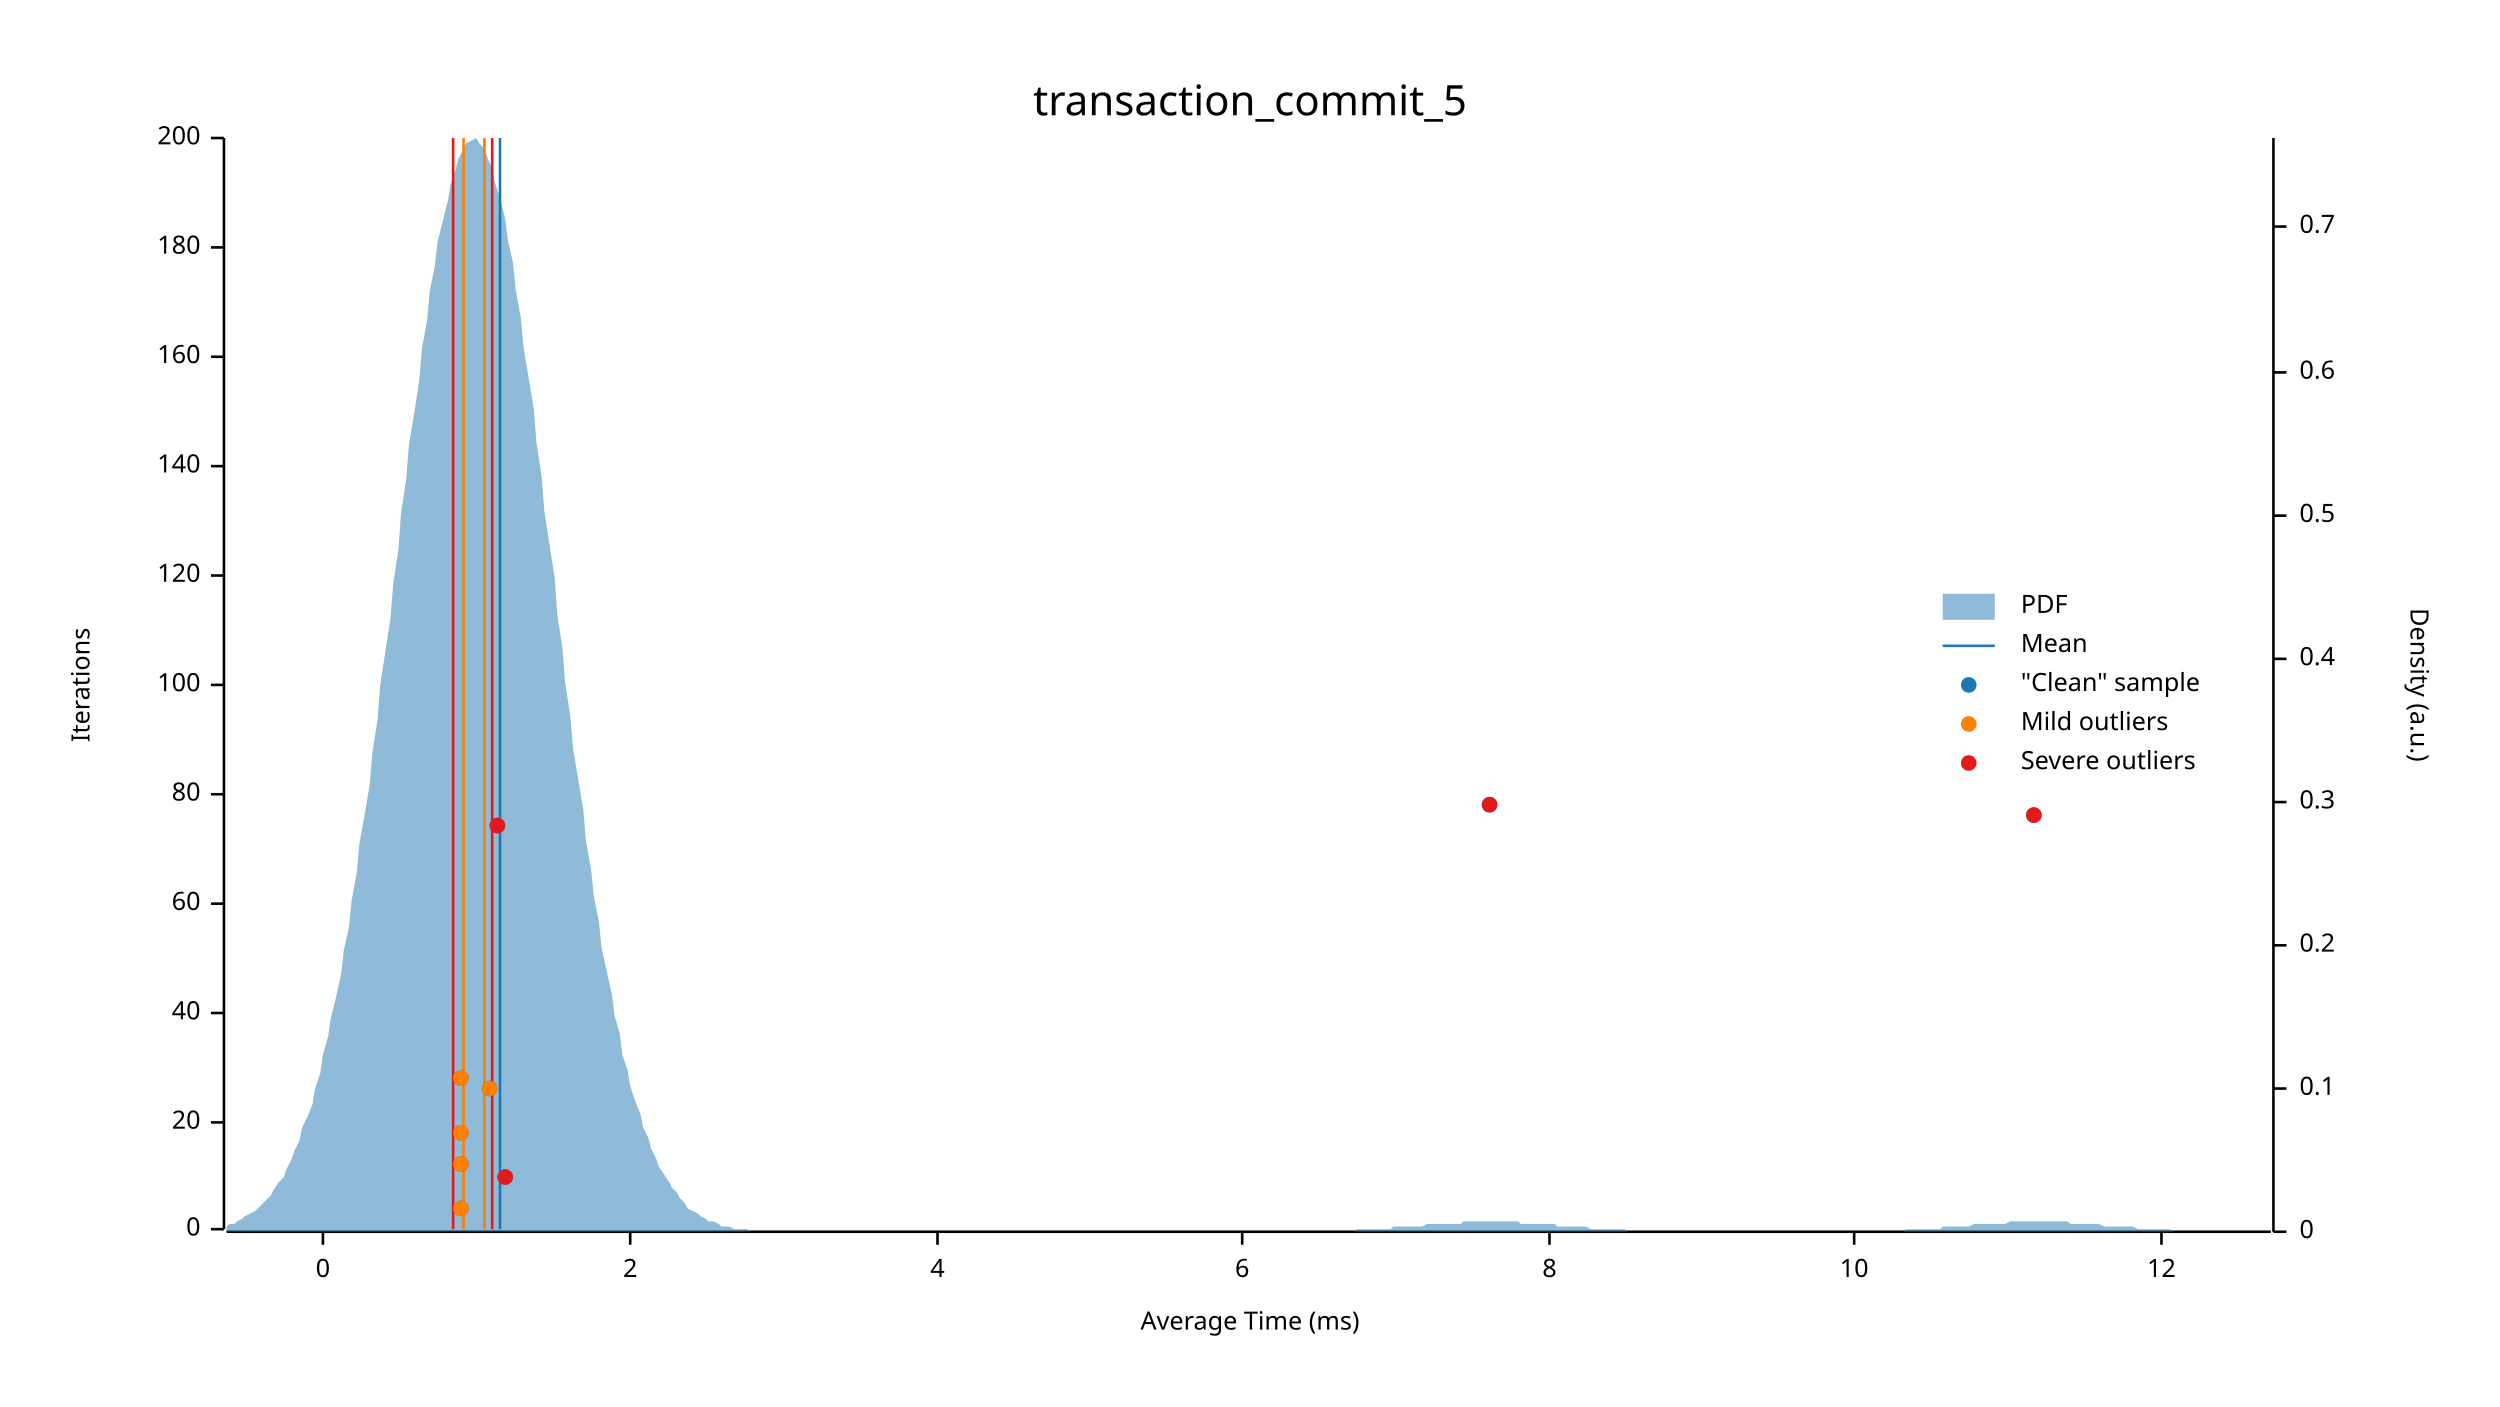
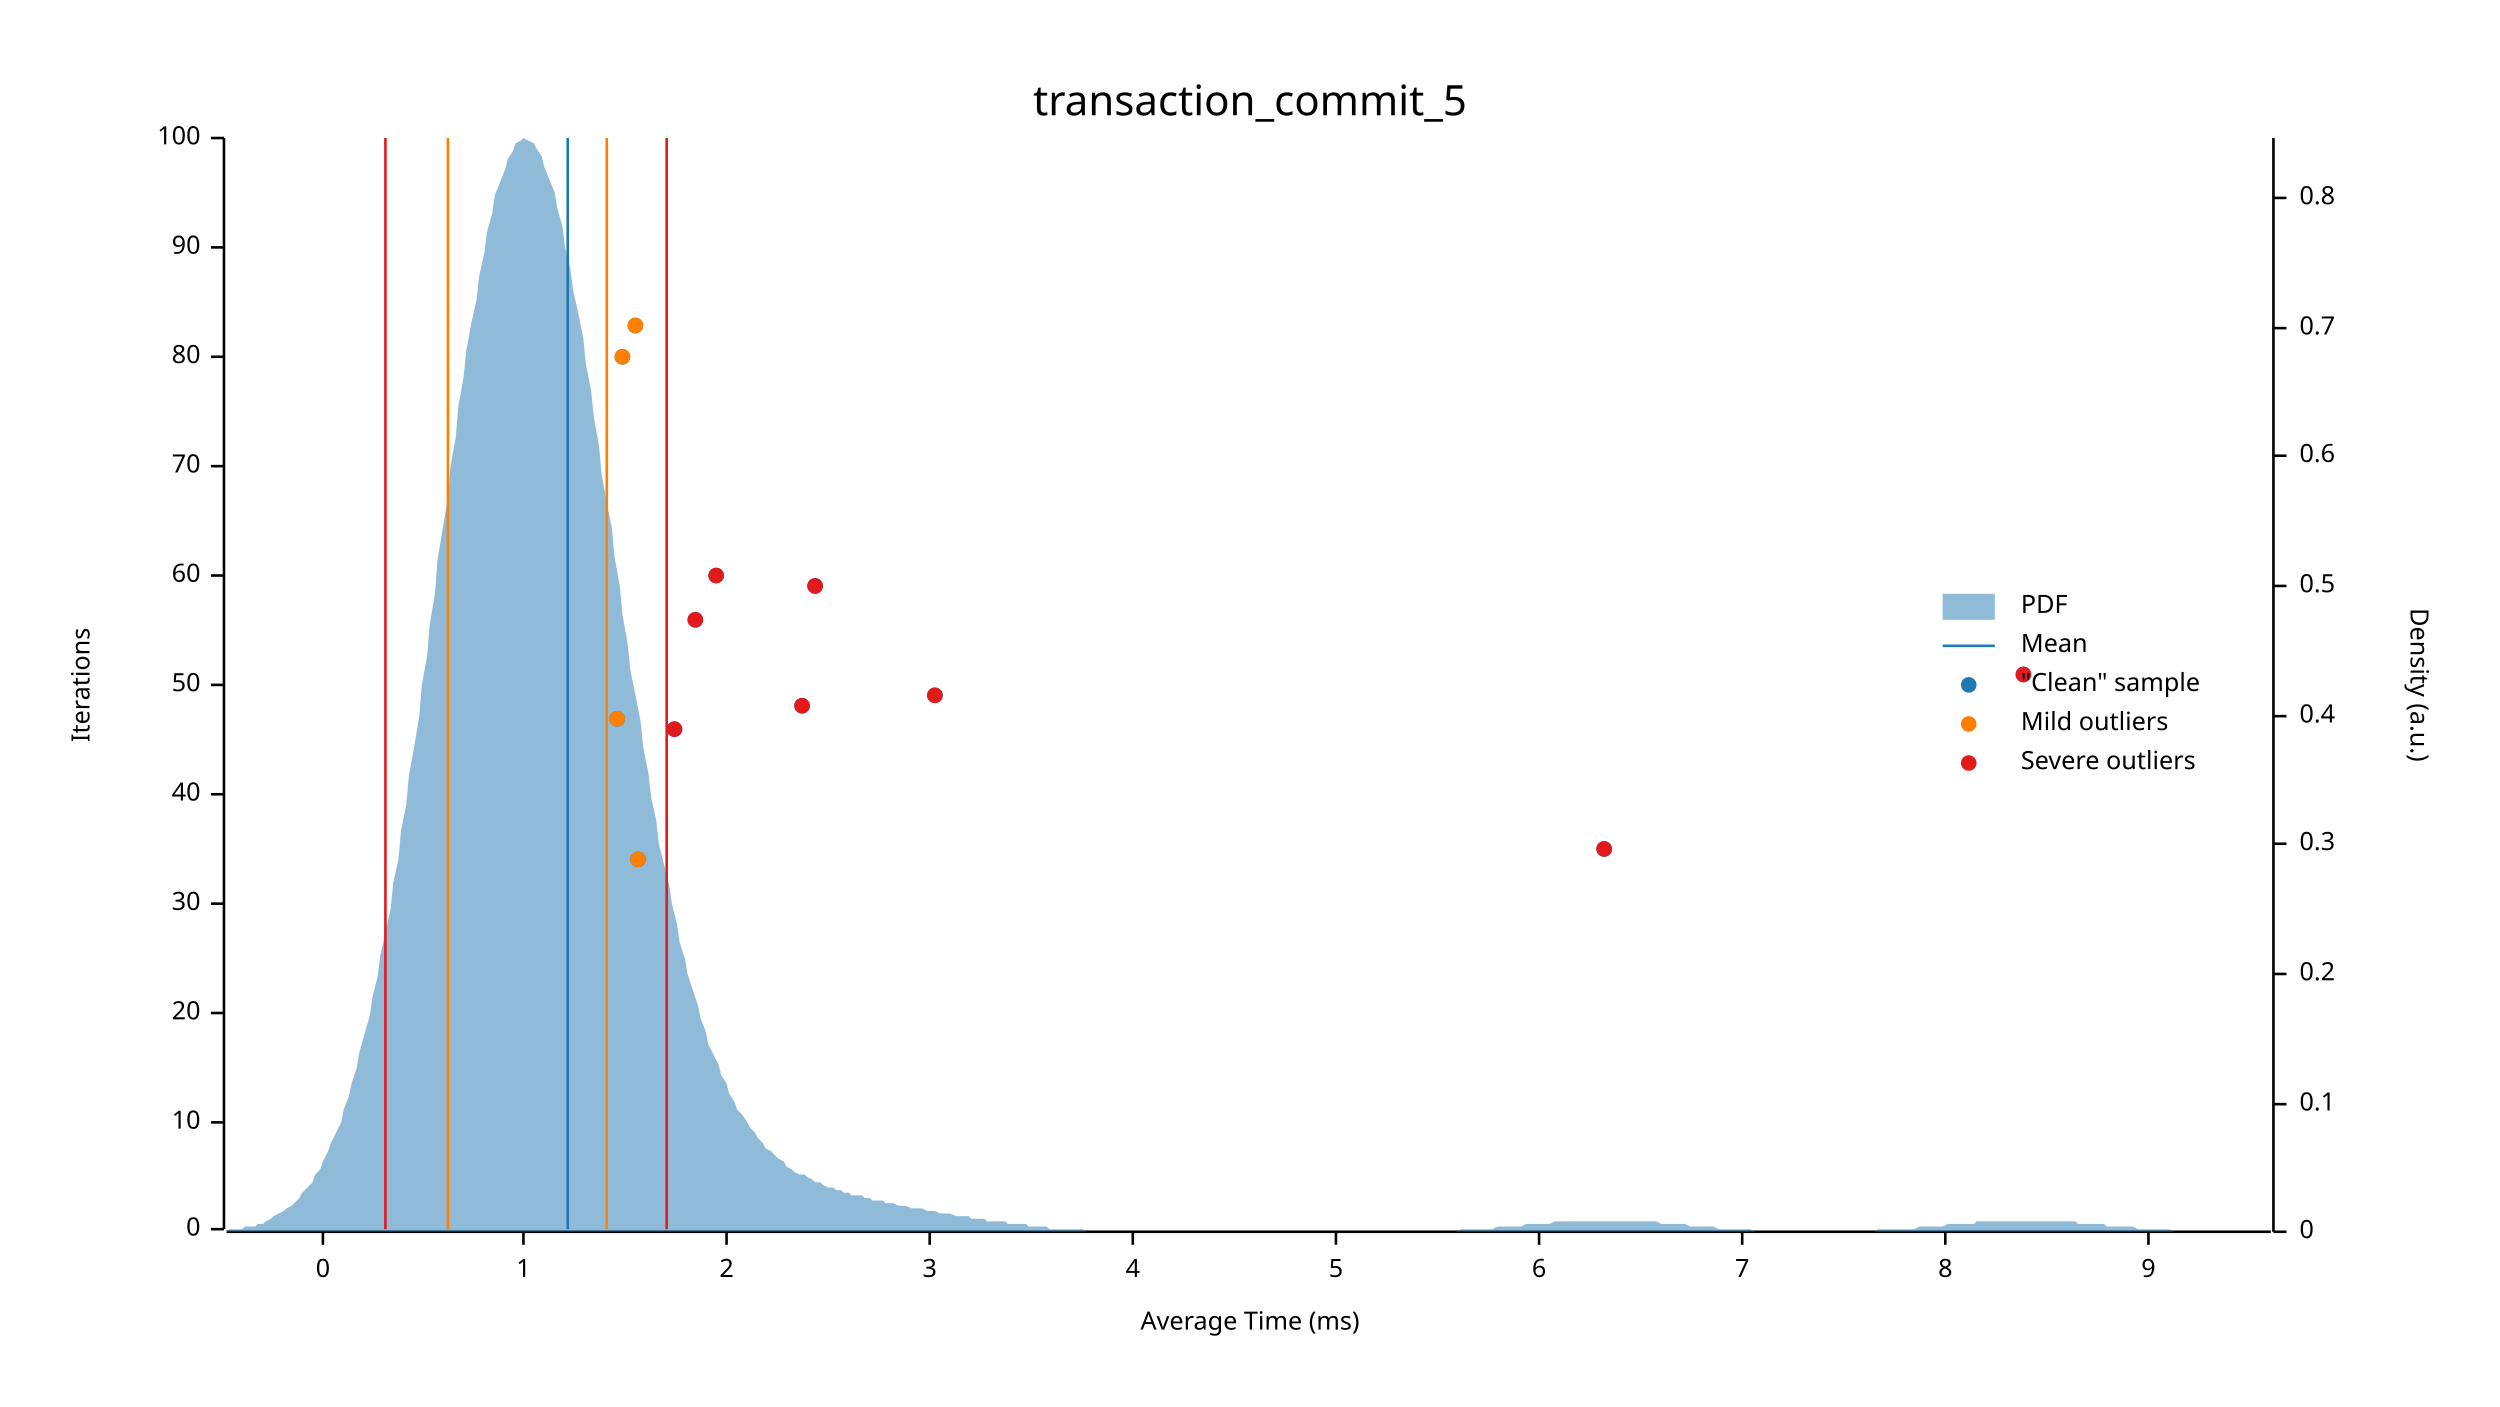
<svg xmlns="http://www.w3.org/2000/svg" width="960" height="540" viewBox="0 0 960 540">
  <text x="480" y="32" dy="0.76em" text-anchor="middle" font-family="sans-serif" font-size="16.129" opacity="1" fill="#000000">
transaction_commit_5
</text>
  <text x="27" y="263" dy="0.76em" text-anchor="middle" font-family="sans-serif" font-size="9.677" opacity="1" fill="#000000" transform="rotate(270, 27, 263)">
Iterations
</text>
  <text x="480" y="513" dy="-0.5ex" text-anchor="middle" font-family="sans-serif" font-size="9.677" opacity="1" fill="#000000">
Average Time (ms)
</text>
  <polyline fill="none" opacity="1" stroke="#000000" stroke-width="1" points="86,53 86,472 " />
  <text x="77" y="472" dy="0.5ex" text-anchor="end" font-family="sans-serif" font-size="9.677" opacity="1" fill="#000000">
0
</text>
  <polyline fill="none" opacity="1" stroke="#000000" stroke-width="1" points="81,472 86,472 " />
  <text x="77" y="431" dy="0.5ex" text-anchor="end" font-family="sans-serif" font-size="9.677" opacity="1" fill="#000000">
- 20
+ 10
</text>
  <polyline fill="none" opacity="1" stroke="#000000" stroke-width="1" points="81,431 86,431 " />
  <text x="77" y="389" dy="0.5ex" text-anchor="end" font-family="sans-serif" font-size="9.677" opacity="1" fill="#000000">
- 40
+ 20
</text>
  <polyline fill="none" opacity="1" stroke="#000000" stroke-width="1" points="81,389 86,389 " />
  <text x="77" y="347" dy="0.5ex" text-anchor="end" font-family="sans-serif" font-size="9.677" opacity="1" fill="#000000">
- 60
+ 30
</text>
  <polyline fill="none" opacity="1" stroke="#000000" stroke-width="1" points="81,347 86,347 " />
  <text x="77" y="305" dy="0.5ex" text-anchor="end" font-family="sans-serif" font-size="9.677" opacity="1" fill="#000000">
- 80
+ 40
</text>
  <polyline fill="none" opacity="1" stroke="#000000" stroke-width="1" points="81,305 86,305 " />
  <text x="77" y="263" dy="0.5ex" text-anchor="end" font-family="sans-serif" font-size="9.677" opacity="1" fill="#000000">
- 100
+ 50
</text>
  <polyline fill="none" opacity="1" stroke="#000000" stroke-width="1" points="81,263 86,263 " />
  <text x="77" y="221" dy="0.5ex" text-anchor="end" font-family="sans-serif" font-size="9.677" opacity="1" fill="#000000">
- 120
+ 60
</text>
  <polyline fill="none" opacity="1" stroke="#000000" stroke-width="1" points="81,221 86,221 " />
  <text x="77" y="179" dy="0.5ex" text-anchor="end" font-family="sans-serif" font-size="9.677" opacity="1" fill="#000000">
- 140
+ 70
</text>
  <polyline fill="none" opacity="1" stroke="#000000" stroke-width="1" points="81,179 86,179 " />
  <text x="77" y="137" dy="0.5ex" text-anchor="end" font-family="sans-serif" font-size="9.677" opacity="1" fill="#000000">
- 160
+ 80
</text>
  <polyline fill="none" opacity="1" stroke="#000000" stroke-width="1" points="81,137 86,137 " />
  <text x="77" y="95" dy="0.5ex" text-anchor="end" font-family="sans-serif" font-size="9.677" opacity="1" fill="#000000">
- 180
+ 90
</text>
  <polyline fill="none" opacity="1" stroke="#000000" stroke-width="1" points="81,95 86,95 " />
  <text x="77" y="53" dy="0.5ex" text-anchor="end" font-family="sans-serif" font-size="9.677" opacity="1" fill="#000000">
- 200
+ 100
</text>
  <polyline fill="none" opacity="1" stroke="#000000" stroke-width="1" points="81,53 86,53 " />
  <polyline fill="none" opacity="1" stroke="#000000" stroke-width="1" points="87,473 872,473 " />
  <text x="124" y="483" dy="0.76em" text-anchor="middle" font-family="sans-serif" font-size="9.677" opacity="1" fill="#000000">
0
</text>
  <polyline fill="none" opacity="1" stroke="#000000" stroke-width="1" points="124,473 124,478 " />
-   <text x="242" y="483" dy="0.76em" text-anchor="middle" font-family="sans-serif" font-size="9.677" opacity="1" fill="#000000">
+   <text x="201" y="483" dy="0.76em" text-anchor="middle" font-family="sans-serif" font-size="9.677" opacity="1" fill="#000000">
+ 1
+ </text>
+   <polyline fill="none" opacity="1" stroke="#000000" stroke-width="1" points="201,473 201,478 " />
+   <text x="279" y="483" dy="0.76em" text-anchor="middle" font-family="sans-serif" font-size="9.677" opacity="1" fill="#000000">
2
</text>
-   <polyline fill="none" opacity="1" stroke="#000000" stroke-width="1" points="242,473 242,478 " />
-   <text x="360" y="483" dy="0.76em" text-anchor="middle" font-family="sans-serif" font-size="9.677" opacity="1" fill="#000000">
+   <polyline fill="none" opacity="1" stroke="#000000" stroke-width="1" points="279,473 279,478 " />
+   <text x="357" y="483" dy="0.76em" text-anchor="middle" font-family="sans-serif" font-size="9.677" opacity="1" fill="#000000">
+ 3
+ </text>
+   <polyline fill="none" opacity="1" stroke="#000000" stroke-width="1" points="357,473 357,478 " />
+   <text x="435" y="483" dy="0.76em" text-anchor="middle" font-family="sans-serif" font-size="9.677" opacity="1" fill="#000000">
4
</text>
-   <polyline fill="none" opacity="1" stroke="#000000" stroke-width="1" points="360,473 360,478 " />
-   <text x="477" y="483" dy="0.76em" text-anchor="middle" font-family="sans-serif" font-size="9.677" opacity="1" fill="#000000">
+   <polyline fill="none" opacity="1" stroke="#000000" stroke-width="1" points="435,473 435,478 " />
+   <text x="513" y="483" dy="0.76em" text-anchor="middle" font-family="sans-serif" font-size="9.677" opacity="1" fill="#000000">
+ 5
+ </text>
+   <polyline fill="none" opacity="1" stroke="#000000" stroke-width="1" points="513,473 513,478 " />
+   <text x="591" y="483" dy="0.76em" text-anchor="middle" font-family="sans-serif" font-size="9.677" opacity="1" fill="#000000">
6
</text>
-   <polyline fill="none" opacity="1" stroke="#000000" stroke-width="1" points="477,473 477,478 " />
-   <text x="595" y="483" dy="0.76em" text-anchor="middle" font-family="sans-serif" font-size="9.677" opacity="1" fill="#000000">
+   <polyline fill="none" opacity="1" stroke="#000000" stroke-width="1" points="591,473 591,478 " />
+   <text x="669" y="483" dy="0.76em" text-anchor="middle" font-family="sans-serif" font-size="9.677" opacity="1" fill="#000000">
+ 7
+ </text>
+   <polyline fill="none" opacity="1" stroke="#000000" stroke-width="1" points="669,473 669,478 " />
+   <text x="747" y="483" dy="0.76em" text-anchor="middle" font-family="sans-serif" font-size="9.677" opacity="1" fill="#000000">
8
</text>
-   <polyline fill="none" opacity="1" stroke="#000000" stroke-width="1" points="595,473 595,478 " />
-   <text x="712" y="483" dy="0.76em" text-anchor="middle" font-family="sans-serif" font-size="9.677" opacity="1" fill="#000000">
- 10
+   <polyline fill="none" opacity="1" stroke="#000000" stroke-width="1" points="747,473 747,478 " />
+   <text x="825" y="483" dy="0.76em" text-anchor="middle" font-family="sans-serif" font-size="9.677" opacity="1" fill="#000000">
+ 9
</text>
-   <polyline fill="none" opacity="1" stroke="#000000" stroke-width="1" points="712,473 712,478 " />
-   <text x="830" y="483" dy="0.76em" text-anchor="middle" font-family="sans-serif" font-size="9.677" opacity="1" fill="#000000">
- 12
- </text>
-   <polyline fill="none" opacity="1" stroke="#000000" stroke-width="1" points="830,473 830,478 " />
+   <polyline fill="none" opacity="1" stroke="#000000" stroke-width="1" points="825,473 825,478 " />
  <text x="933" y="263" dy="0.76em" text-anchor="middle" font-family="sans-serif" font-size="9.677" opacity="1" fill="#000000" transform="rotate(90, 933, 263)">
Density (a.u.)
</text>
  <polyline fill="none" opacity="1" stroke="#000000" stroke-width="1" points="873,53 873,473 " />
  <text x="883" y="473" dy="0.5ex" text-anchor="start" font-family="sans-serif" font-size="9.677" opacity="1" fill="#000000">
0
</text>
  <polyline fill="none" opacity="1" stroke="#000000" stroke-width="1" points="873,473 878,473 " />
-   <text x="883" y="418" dy="0.5ex" text-anchor="start" font-family="sans-serif" font-size="9.677" opacity="1" fill="#000000">
+   <text x="883" y="424" dy="0.5ex" text-anchor="start" font-family="sans-serif" font-size="9.677" opacity="1" fill="#000000">
0.1
</text>
-   <polyline fill="none" opacity="1" stroke="#000000" stroke-width="1" points="873,418 878,418 " />
-   <text x="883" y="363" dy="0.5ex" text-anchor="start" font-family="sans-serif" font-size="9.677" opacity="1" fill="#000000">
+   <polyline fill="none" opacity="1" stroke="#000000" stroke-width="1" points="873,424 878,424 " />
+   <text x="883" y="374" dy="0.5ex" text-anchor="start" font-family="sans-serif" font-size="9.677" opacity="1" fill="#000000">
0.2
</text>
-   <polyline fill="none" opacity="1" stroke="#000000" stroke-width="1" points="873,363 878,363 " />
-   <text x="883" y="308" dy="0.5ex" text-anchor="start" font-family="sans-serif" font-size="9.677" opacity="1" fill="#000000">
+   <polyline fill="none" opacity="1" stroke="#000000" stroke-width="1" points="873,374 878,374 " />
+   <text x="883" y="324" dy="0.5ex" text-anchor="start" font-family="sans-serif" font-size="9.677" opacity="1" fill="#000000">
0.3
</text>
-   <polyline fill="none" opacity="1" stroke="#000000" stroke-width="1" points="873,308 878,308 " />
-   <text x="883" y="253" dy="0.5ex" text-anchor="start" font-family="sans-serif" font-size="9.677" opacity="1" fill="#000000">
+   <polyline fill="none" opacity="1" stroke="#000000" stroke-width="1" points="873,324 878,324 " />
+   <text x="883" y="275" dy="0.5ex" text-anchor="start" font-family="sans-serif" font-size="9.677" opacity="1" fill="#000000">
0.4
</text>
-   <polyline fill="none" opacity="1" stroke="#000000" stroke-width="1" points="873,253 878,253 " />
-   <text x="883" y="198" dy="0.5ex" text-anchor="start" font-family="sans-serif" font-size="9.677" opacity="1" fill="#000000">
+   <polyline fill="none" opacity="1" stroke="#000000" stroke-width="1" points="873,275 878,275 " />
+   <text x="883" y="225" dy="0.5ex" text-anchor="start" font-family="sans-serif" font-size="9.677" opacity="1" fill="#000000">
0.5
</text>
-   <polyline fill="none" opacity="1" stroke="#000000" stroke-width="1" points="873,198 878,198 " />
-   <text x="883" y="143" dy="0.5ex" text-anchor="start" font-family="sans-serif" font-size="9.677" opacity="1" fill="#000000">
+   <polyline fill="none" opacity="1" stroke="#000000" stroke-width="1" points="873,225 878,225 " />
+   <text x="883" y="175" dy="0.5ex" text-anchor="start" font-family="sans-serif" font-size="9.677" opacity="1" fill="#000000">
0.6
</text>
-   <polyline fill="none" opacity="1" stroke="#000000" stroke-width="1" points="873,143 878,143 " />
-   <text x="883" y="87" dy="0.5ex" text-anchor="start" font-family="sans-serif" font-size="9.677" opacity="1" fill="#000000">
+   <polyline fill="none" opacity="1" stroke="#000000" stroke-width="1" points="873,175 878,175 " />
+   <text x="883" y="126" dy="0.5ex" text-anchor="start" font-family="sans-serif" font-size="9.677" opacity="1" fill="#000000">
0.7
</text>
-   <polyline fill="none" opacity="1" stroke="#000000" stroke-width="1" points="873,87 878,87 " />
-   <polygon opacity="0.5" fill="#1F78B4" points="87,471 88,470 90,470 91,469 93,468 94,467 96,466 98,465 99,464 101,462 102,461 104,459 105,457 107,454 109,452 110,449 112,445 113,442 115,438 116,433 118,429 120,424 121,418 123,412 124,405 126,398 127,391 129,383 131,374 132,365 134,356 135,346 137,335 138,324 140,313 142,301 143,289 145,276 146,263 148,250 150,237 151,224 153,211 154,197 156,184 157,171 159,159 161,146 162,134 164,123 165,112 167,102 168,93 170,85 172,77 173,71 175,65 176,61 178,57 179,55 181,54 183,53 184,55 186,57 187,60 189,65 190,70 192,76 194,84 195,92 197,101 198,111 200,122 201,133 203,145 205,157 206,170 208,183 209,196 211,209 213,222 214,236 216,249 217,262 219,275 220,287 222,299 224,311 225,323 227,334 228,344 230,354 231,364 233,373 235,382 236,390 238,397 239,405 241,411 242,417 244,423 246,428 247,433 249,437 250,441 252,445 253,448 255,451 257,454 258,456 260,458 261,460 263,462 264,464 266,465 268,466 269,467 271,468 272,469 274,469 276,470 277,471 279,471 280,471 282,472 283,472 285,472 287,472 288,473 290,473 291,473 293,473 294,473 296,473 298,473 299,473 301,473 302,473 304,473 305,473 307,473 309,473 310,473 312,473 313,473 315,473 316,473 318,473 320,473 321,473 323,473 324,473 326,473 327,473 329,473 331,473 332,473 334,473 335,473 337,473 339,473 340,473 342,473 343,473 345,473 346,473 348,473 350,473 351,473 353,473 354,473 356,473 357,473 359,473 361,473 362,473 364,473 365,473 367,473 368,473 370,473 372,473 373,473 375,473 376,473 378,473 379,473 381,473 383,473 384,473 386,473 387,473 389,473 391,473 392,473 394,473 395,473 397,473 398,473 400,473 402,473 403,473 405,473 406,473 408,473 409,473 411,473 413,473 414,473 416,473 417,473 419,473 420,473 422,473 424,473 425,473 427,473 428,473 430,473 431,473 433,473 435,473 436,473 438,473 439,473 441,473 442,473 444,473 446,473 447,473 449,473 450,473 452,473 454,473 455,473 457,473 458,473 460,473 461,473 463,473 465,473 466,473 468,473 469,473 471,473 472,473 474,473 476,473 477,473 479,473 480,473 482,473 483,473 485,473 487,473 488,473 490,473 491,473 493,473 494,473 496,473 498,473 499,473 501,473 502,473 504,473 505,473 507,473 509,473 510,473 512,473 513,473 515,473 517,473 518,473 520,473 521,472 523,472 524,472 526,472 528,472 529,472 531,472 532,472 534,472 535,471 537,471 539,471 540,471 542,471 543,471 545,471 546,471 548,470 550,470 551,470 553,470 554,470 556,470 557,470 559,470 561,470 562,469 564,469 565,469 567,469 568,469 570,469 572,469 573,469 575,469 576,469 578,469 580,469 581,469 583,469 584,470 586,470 587,470 589,470 591,470 592,470 594,470 595,470 597,470 598,471 600,471 602,471 603,471 605,471 606,471 608,471 609,471 611,472 613,472 614,472 616,472 617,472 619,472 620,472 622,472 624,472 625,473 627,473 628,473 630,473 632,473 633,473 635,473 636,473 638,473 639,473 641,473 643,473 644,473 646,473 647,473 649,473 650,473 652,473 654,473 655,473 657,473 658,473 660,473 661,473 663,473 665,473 666,473 668,473 669,473 671,473 672,473 674,473 676,473 677,473 679,473 680,473 682,473 683,473 685,473 687,473 688,473 690,473 691,473 693,473 695,473 696,473 698,473 699,473 701,473 702,473 704,473 706,473 707,473 709,473 710,473 712,473 713,473 715,473 717,473 718,473 720,473 721,473 723,473 724,473 726,473 728,473 729,473 731,473 732,472 734,472 735,472 737,472 739,472 740,472 742,472 743,472 745,472 746,471 748,471 750,471 751,471 753,471 754,471 756,471 758,470 759,470 761,470 762,470 764,470 765,470 767,470 769,470 770,470 772,469 773,469 775,469 776,469 778,469 780,469 781,469 783,469 784,469 786,469 787,469 789,469 791,469 792,469 794,469 795,470 797,470 798,470 800,470 802,470 803,470 805,470 806,470 808,471 809,471 811,471 813,471 814,471 816,471 817,471 819,471 821,472 822,472 824,472 825,472 827,472 828,472 830,472 832,472 833,472 835,473 836,473 838,473 839,473 841,473 843,473 844,473 846,473 847,473 849,473 850,473 852,473 854,473 855,473 857,473 858,473 860,473 861,473 863,473 865,473 866,473 868,473 869,473 871,473 873,473 873,473 87,473 " />
-   <polyline fill="none" opacity="1" stroke="#1F78B4" stroke-width="1" points="192,472 192,53 " />
-   <polyline fill="none" opacity="1" stroke="#FF7F00" stroke-width="1" points="178,472 178,53 " />
-   <polyline fill="none" opacity="1" stroke="#FF7F00" stroke-width="1" points="186,472 186,53 " />
-   <polyline fill="none" opacity="1" stroke="#E31A1C" stroke-width="1" points="174,472 174,53 " />
-   <polyline fill="none" opacity="1" stroke="#E31A1C" stroke-width="1" points="189,472 189,53 " />
-   <circle cx="177" cy="464" r="3" opacity="1" fill="#1F78B4" stroke="none" stroke-width="1" />
-   <circle cx="194" cy="452" r="3" opacity="1" fill="#1F78B4" stroke="none" stroke-width="1" />
-   <circle cx="177" cy="447" r="3" opacity="1" fill="#1F78B4" stroke="none" stroke-width="1" />
-   <circle cx="177" cy="435" r="3" opacity="1" fill="#1F78B4" stroke="none" stroke-width="1" />
-   <circle cx="188" cy="418" r="3" opacity="1" fill="#1F78B4" stroke="none" stroke-width="1" />
-   <circle cx="177" cy="414" r="3" opacity="1" fill="#1F78B4" stroke="none" stroke-width="1" />
-   <circle cx="191" cy="317" r="3" opacity="1" fill="#1F78B4" stroke="none" stroke-width="1" />
-   <circle cx="781" cy="313" r="3" opacity="1" fill="#1F78B4" stroke="none" stroke-width="1" />
-   <circle cx="572" cy="309" r="3" opacity="1" fill="#1F78B4" stroke="none" stroke-width="1" />
-   <circle cx="177" cy="464" r="3" opacity="1" fill="#FF7F00" stroke="none" stroke-width="1" />
-   <circle cx="177" cy="447" r="3" opacity="1" fill="#FF7F00" stroke="none" stroke-width="1" />
-   <circle cx="177" cy="435" r="3" opacity="1" fill="#FF7F00" stroke="none" stroke-width="1" />
-   <circle cx="188" cy="418" r="3" opacity="1" fill="#FF7F00" stroke="none" stroke-width="1" />
-   <circle cx="177" cy="414" r="3" opacity="1" fill="#FF7F00" stroke="none" stroke-width="1" />
-   <circle cx="194" cy="452" r="3" opacity="1" fill="#E31A1C" stroke="none" stroke-width="1" />
-   <circle cx="191" cy="317" r="3" opacity="1" fill="#E31A1C" stroke="none" stroke-width="1" />
-   <circle cx="781" cy="313" r="3" opacity="1" fill="#E31A1C" stroke="none" stroke-width="1" />
-   <circle cx="572" cy="309" r="3" opacity="1" fill="#E31A1C" stroke="none" stroke-width="1" />
+   <polyline fill="none" opacity="1" stroke="#000000" stroke-width="1" points="873,126 878,126 " />
+   <text x="883" y="76" dy="0.5ex" text-anchor="start" font-family="sans-serif" font-size="9.677" opacity="1" fill="#000000">
+ 0.8
+ </text>
+   <polyline fill="none" opacity="1" stroke="#000000" stroke-width="1" points="873,76 878,76 " />
+   <polygon opacity="0.5" fill="#1F78B4" points="87,473 88,472 90,472 91,472 93,472 94,471 96,471 98,471 99,470 101,470 102,469 104,468 105,467 107,466 109,465 110,464 112,463 113,462 115,460 116,458 118,456 120,454 121,451 123,449 124,446 126,442 127,439 129,435 131,431 132,426 134,421 135,416 137,410 138,404 140,397 142,390 143,383 145,375 146,367 148,358 150,349 151,339 153,330 154,319 156,309 157,298 159,287 161,275 162,263 164,252 165,240 167,228 168,215 170,203 172,191 173,179 175,168 176,156 178,145 179,135 181,124 183,115 184,106 186,97 187,89 189,82 190,75 192,70 194,65 195,61 197,58 198,55 200,54 201,53 203,54 205,55 206,57 208,60 209,64 211,69 213,74 214,80 216,87 217,95 219,103 220,111 222,120 224,130 225,140 227,150 228,160 230,171 231,182 233,193 235,203 236,214 238,225 239,236 241,247 242,257 244,267 246,277 247,287 249,297 250,306 252,315 253,324 255,332 257,340 258,347 260,355 261,362 263,368 264,374 266,380 268,386 269,391 271,396 272,401 274,405 276,409 277,413 279,416 280,420 282,423 283,426 285,428 287,431 288,433 290,435 291,437 293,439 294,441 296,442 298,444 299,445 301,446 302,448 304,449 305,450 307,451 309,451 310,452 312,453 313,454 315,454 316,455 318,456 320,456 321,457 323,457 324,458 326,458 327,459 329,459 331,459 332,460 334,460 335,461 337,461 339,461 340,462 342,462 343,462 345,463 346,463 348,463 350,464 351,464 353,464 354,464 356,465 357,465 359,465 361,466 362,466 364,466 365,466 367,467 368,467 370,467 372,467 373,468 375,468 376,468 378,468 379,469 381,469 383,469 384,469 386,469 387,470 389,470 391,470 392,470 394,470 395,471 397,471 398,471 400,471 402,471 403,472 405,472 406,472 408,472 409,472 411,472 413,472 414,472 416,472 417,473 419,473 420,473 422,473 424,473 425,473 427,473 428,473 430,473 431,473 433,473 435,473 436,473 438,473 439,473 441,473 442,473 444,473 446,473 447,473 449,473 450,473 452,473 454,473 455,473 457,473 458,473 460,473 461,473 463,473 465,473 466,473 468,473 469,473 471,473 472,473 474,473 476,473 477,473 479,473 480,473 482,473 483,473 485,473 487,473 488,473 490,473 491,473 493,473 494,473 496,473 498,473 499,473 501,473 502,473 504,473 505,473 507,473 509,473 510,473 512,473 513,473 515,473 517,473 518,473 520,473 521,473 523,473 524,473 526,473 528,473 529,473 531,473 532,473 534,473 535,473 537,473 539,473 540,473 542,473 543,473 545,473 546,473 548,473 550,473 551,473 553,473 554,473 556,473 557,473 559,473 561,472 562,472 564,472 565,472 567,472 568,472 570,472 572,472 573,472 575,471 576,471 578,471 580,471 581,471 583,471 584,471 586,470 587,470 589,470 591,470 592,470 594,470 595,470 597,469 598,469 600,469 602,469 603,469 605,469 606,469 608,469 609,469 611,469 613,469 614,469 616,469 617,469 619,469 620,469 622,469 624,469 625,469 627,469 628,469 630,469 632,469 633,469 635,469 636,469 638,470 639,470 641,470 643,470 644,470 646,470 647,470 649,471 650,471 652,471 654,471 655,471 657,471 658,471 660,472 661,472 663,472 665,472 666,472 668,472 669,472 671,472 672,472 674,473 676,473 677,473 679,473 680,473 682,473 683,473 685,473 687,473 688,473 690,473 691,473 693,473 695,473 696,473 698,473 699,473 701,473 702,473 704,473 706,473 707,473 709,473 710,473 712,473 713,473 715,473 717,473 718,473 720,473 721,472 723,472 724,472 726,472 728,472 729,472 731,472 732,472 734,472 735,472 737,471 739,471 740,471 742,471 743,471 745,471 746,471 748,470 750,470 751,470 753,470 754,470 756,470 758,470 759,469 761,469 762,469 764,469 765,469 767,469 769,469 770,469 772,469 773,469 775,469 776,469 778,469 780,469 781,469 783,469 784,469 786,469 787,469 789,469 791,469 792,469 794,469 795,469 797,469 798,470 800,470 802,470 803,470 805,470 806,470 808,470 809,471 811,471 813,471 814,471 816,471 817,471 819,471 821,472 822,472 824,472 825,472 827,472 828,472 830,472 832,472 833,472 835,473 836,473 838,473 839,473 841,473 843,473 844,473 846,473 847,473 849,473 850,473 852,473 854,473 855,473 857,473 858,473 860,473 861,473 863,473 865,473 866,473 868,473 869,473 871,473 873,473 873,473 87,473 " />
+   <polyline fill="none" opacity="1" stroke="#1F78B4" stroke-width="1" points="218,472 218,53 " />
+   <polyline fill="none" opacity="1" stroke="#FF7F00" stroke-width="1" points="172,472 172,53 " />
+   <polyline fill="none" opacity="1" stroke="#FF7F00" stroke-width="1" points="233,472 233,53 " />
+   <polyline fill="none" opacity="1" stroke="#E31A1C" stroke-width="1" points="148,472 148,53 " />
+   <polyline fill="none" opacity="1" stroke="#E31A1C" stroke-width="1" points="256,472 256,53 " />
+   <circle cx="245" cy="330" r="3" opacity="1" fill="#1F78B4" stroke="none" stroke-width="1" />
+   <circle cx="616" cy="326" r="3" opacity="1" fill="#1F78B4" stroke="none" stroke-width="1" />
+   <circle cx="259" cy="280" r="3" opacity="1" fill="#1F78B4" stroke="none" stroke-width="1" />
+   <circle cx="237" cy="276" r="3" opacity="1" fill="#1F78B4" stroke="none" stroke-width="1" />
+   <circle cx="308" cy="271" r="3" opacity="1" fill="#1F78B4" stroke="none" stroke-width="1" />
+   <circle cx="359" cy="267" r="3" opacity="1" fill="#1F78B4" stroke="none" stroke-width="1" />
+   <circle cx="777" cy="259" r="3" opacity="1" fill="#1F78B4" stroke="none" stroke-width="1" />
+   <circle cx="267" cy="238" r="3" opacity="1" fill="#1F78B4" stroke="none" stroke-width="1" />
+   <circle cx="313" cy="225" r="3" opacity="1" fill="#1F78B4" stroke="none" stroke-width="1" />
+   <circle cx="275" cy="221" r="3" opacity="1" fill="#1F78B4" stroke="none" stroke-width="1" />
+   <circle cx="239" cy="137" r="3" opacity="1" fill="#1F78B4" stroke="none" stroke-width="1" />
+   <circle cx="244" cy="125" r="3" opacity="1" fill="#1F78B4" stroke="none" stroke-width="1" />
+   <circle cx="245" cy="330" r="3" opacity="1" fill="#FF7F00" stroke="none" stroke-width="1" />
+   <circle cx="237" cy="276" r="3" opacity="1" fill="#FF7F00" stroke="none" stroke-width="1" />
+   <circle cx="239" cy="137" r="3" opacity="1" fill="#FF7F00" stroke="none" stroke-width="1" />
+   <circle cx="244" cy="125" r="3" opacity="1" fill="#FF7F00" stroke="none" stroke-width="1" />
+   <circle cx="616" cy="326" r="3" opacity="1" fill="#E31A1C" stroke="none" stroke-width="1" />
+   <circle cx="259" cy="280" r="3" opacity="1" fill="#E31A1C" stroke="none" stroke-width="1" />
+   <circle cx="308" cy="271" r="3" opacity="1" fill="#E31A1C" stroke="none" stroke-width="1" />
+   <circle cx="359" cy="267" r="3" opacity="1" fill="#E31A1C" stroke="none" stroke-width="1" />
+   <circle cx="777" cy="259" r="3" opacity="1" fill="#E31A1C" stroke="none" stroke-width="1" />
+   <circle cx="267" cy="238" r="3" opacity="1" fill="#E31A1C" stroke="none" stroke-width="1" />
+   <circle cx="313" cy="225" r="3" opacity="1" fill="#E31A1C" stroke="none" stroke-width="1" />
+   <circle cx="275" cy="221" r="3" opacity="1" fill="#E31A1C" stroke="none" stroke-width="1" />
  <text x="776" y="228" dy="0.76em" text-anchor="start" font-family="sans-serif" font-size="9.677" opacity="1" fill="#000000">
PDF
</text>
  <text x="776" y="243" dy="0.76em" text-anchor="start" font-family="sans-serif" font-size="9.677" opacity="1" fill="#000000">
Mean
</text>
  <text x="776" y="258" dy="0.76em" text-anchor="start" font-family="sans-serif" font-size="9.677" opacity="1" fill="#000000">
"Clean" sample
</text>
  <text x="776" y="273" dy="0.76em" text-anchor="start" font-family="sans-serif" font-size="9.677" opacity="1" fill="#000000">
Mild outliers
</text>
  <text x="776" y="288" dy="0.76em" text-anchor="start" font-family="sans-serif" font-size="9.677" opacity="1" fill="#000000">
Severe outliers
</text>
  <rect x="746" y="228" width="20" height="10" opacity="0.5" fill="#1F78B4" stroke="none" />
  <polyline fill="none" opacity="1" stroke="#1F78B4" stroke-width="1" points="746,248 766,248 " />
  <circle cx="756" cy="263" r="3" opacity="1" fill="#1F78B4" stroke="none" stroke-width="1" />
  <circle cx="756" cy="278" r="3" opacity="1" fill="#FF7F00" stroke="none" stroke-width="1" />
  <circle cx="756" cy="293" r="3" opacity="1" fill="#E31A1C" stroke="none" stroke-width="1" />
</svg>
